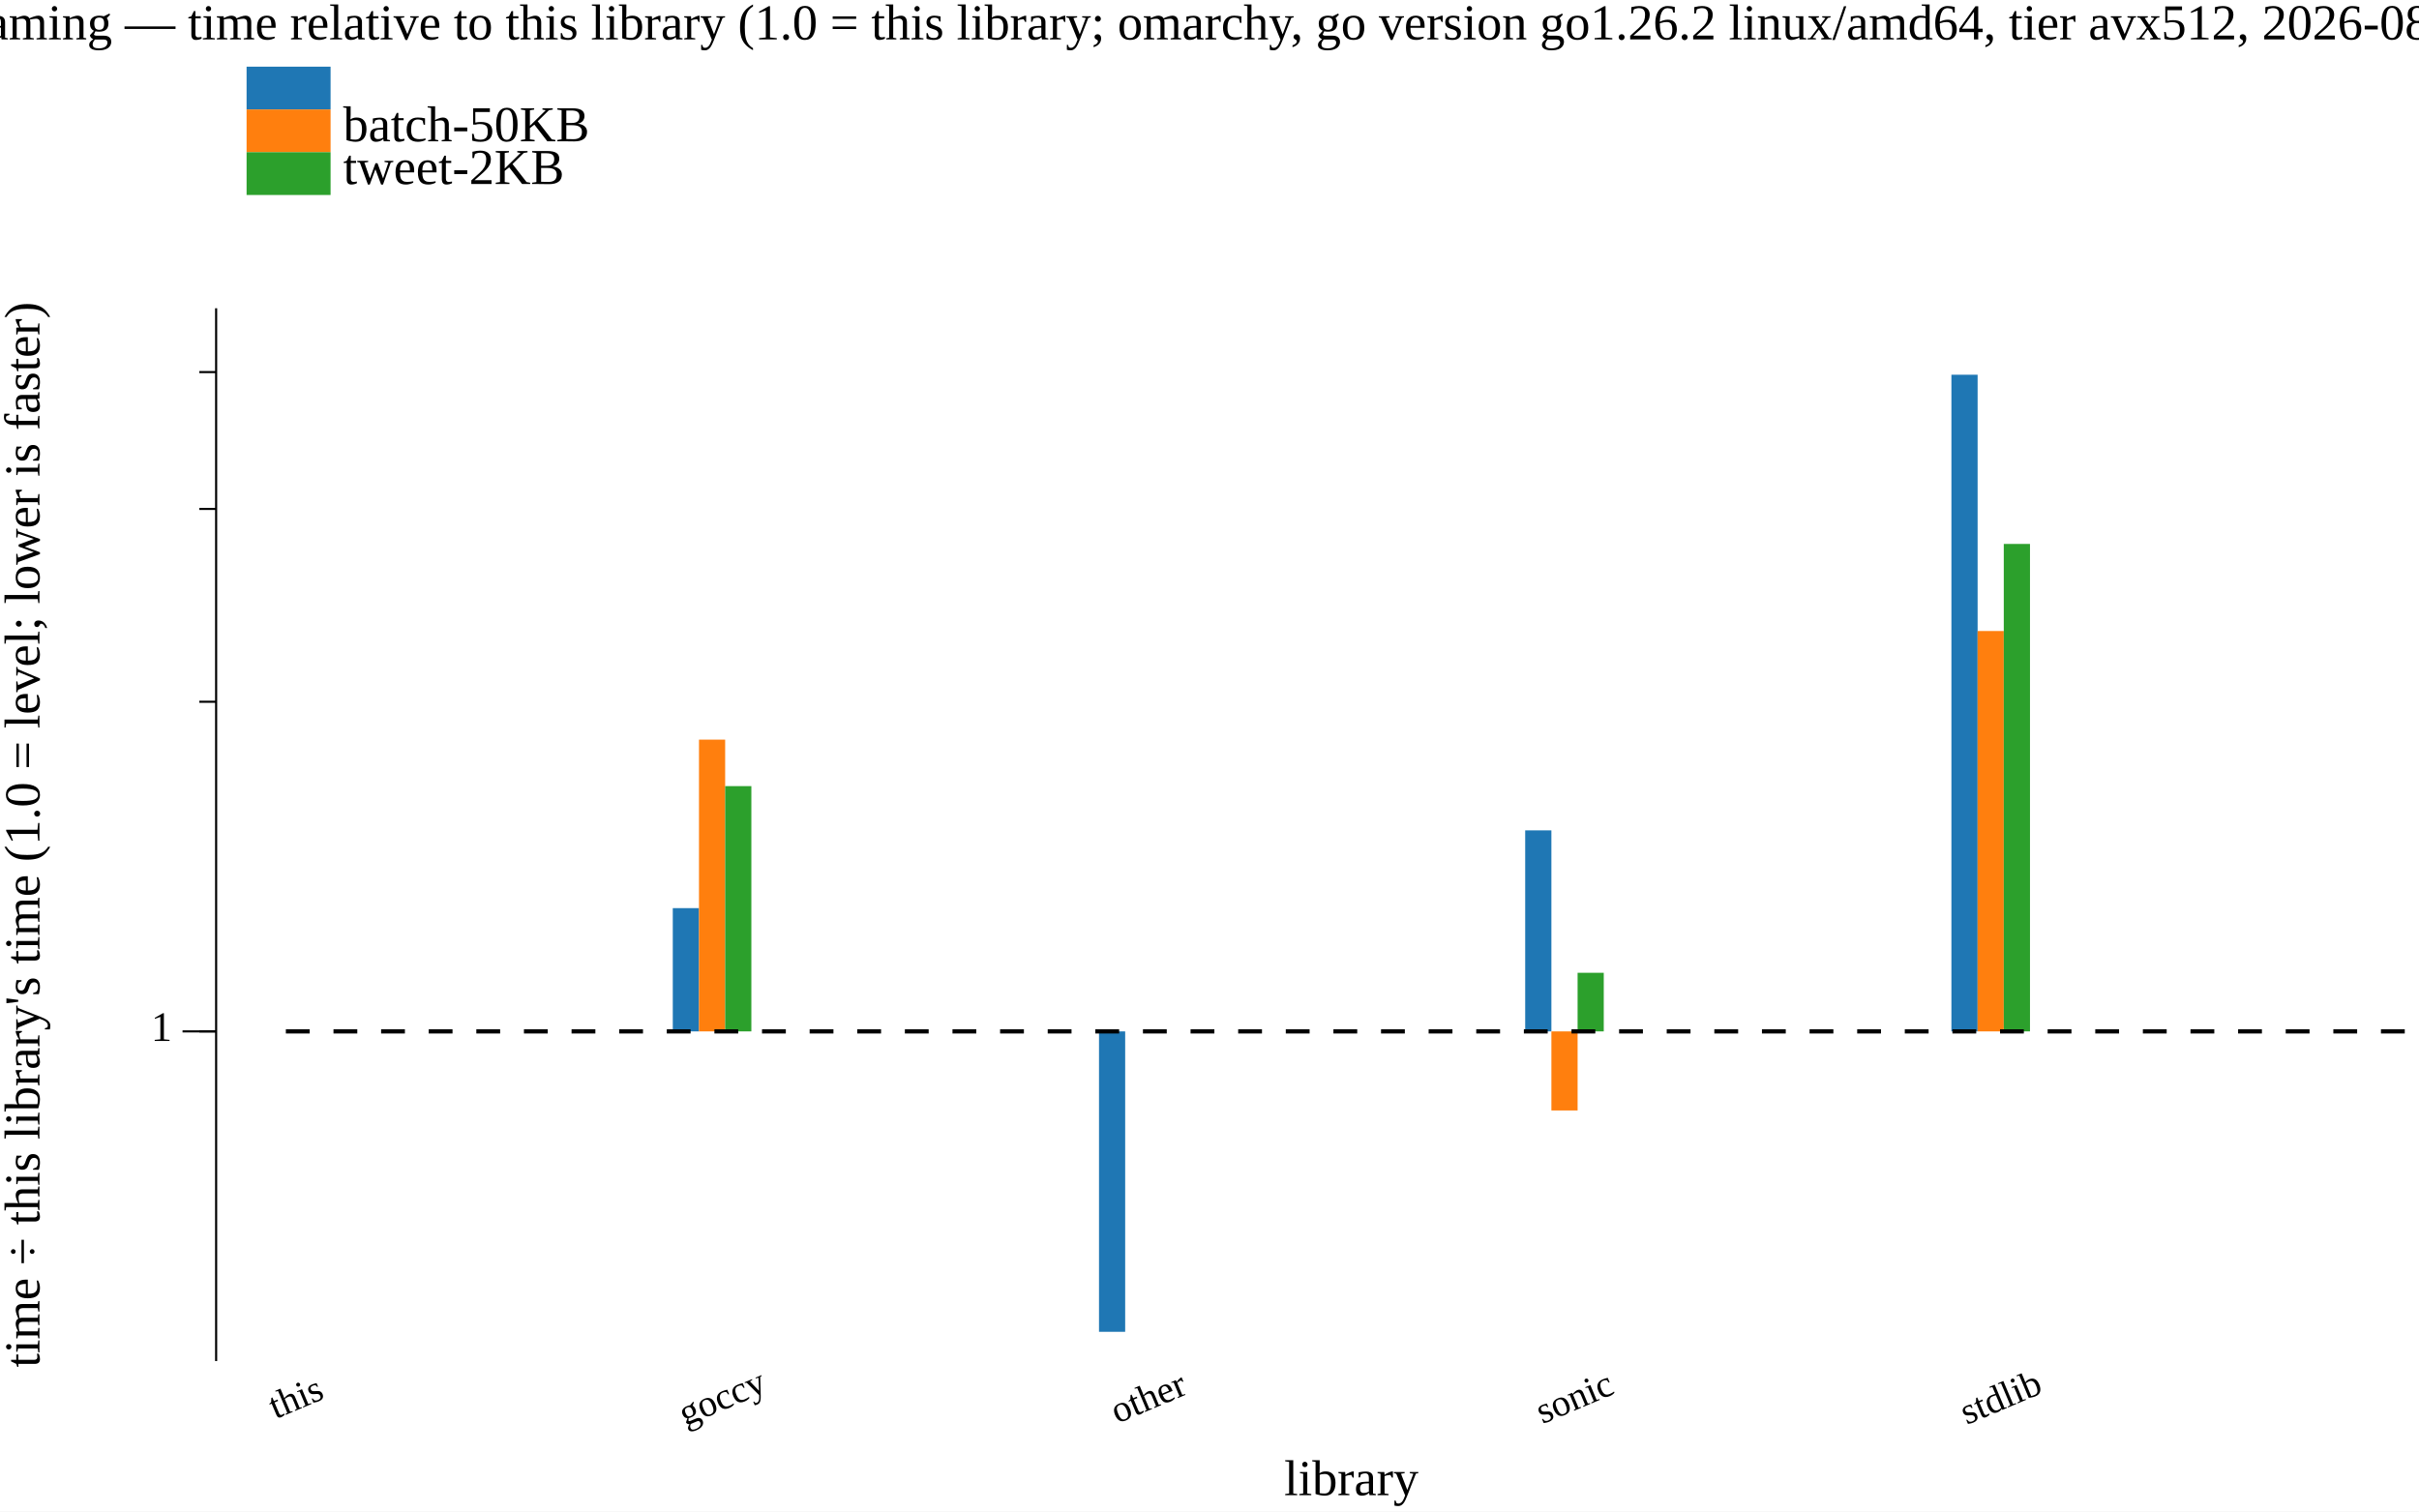
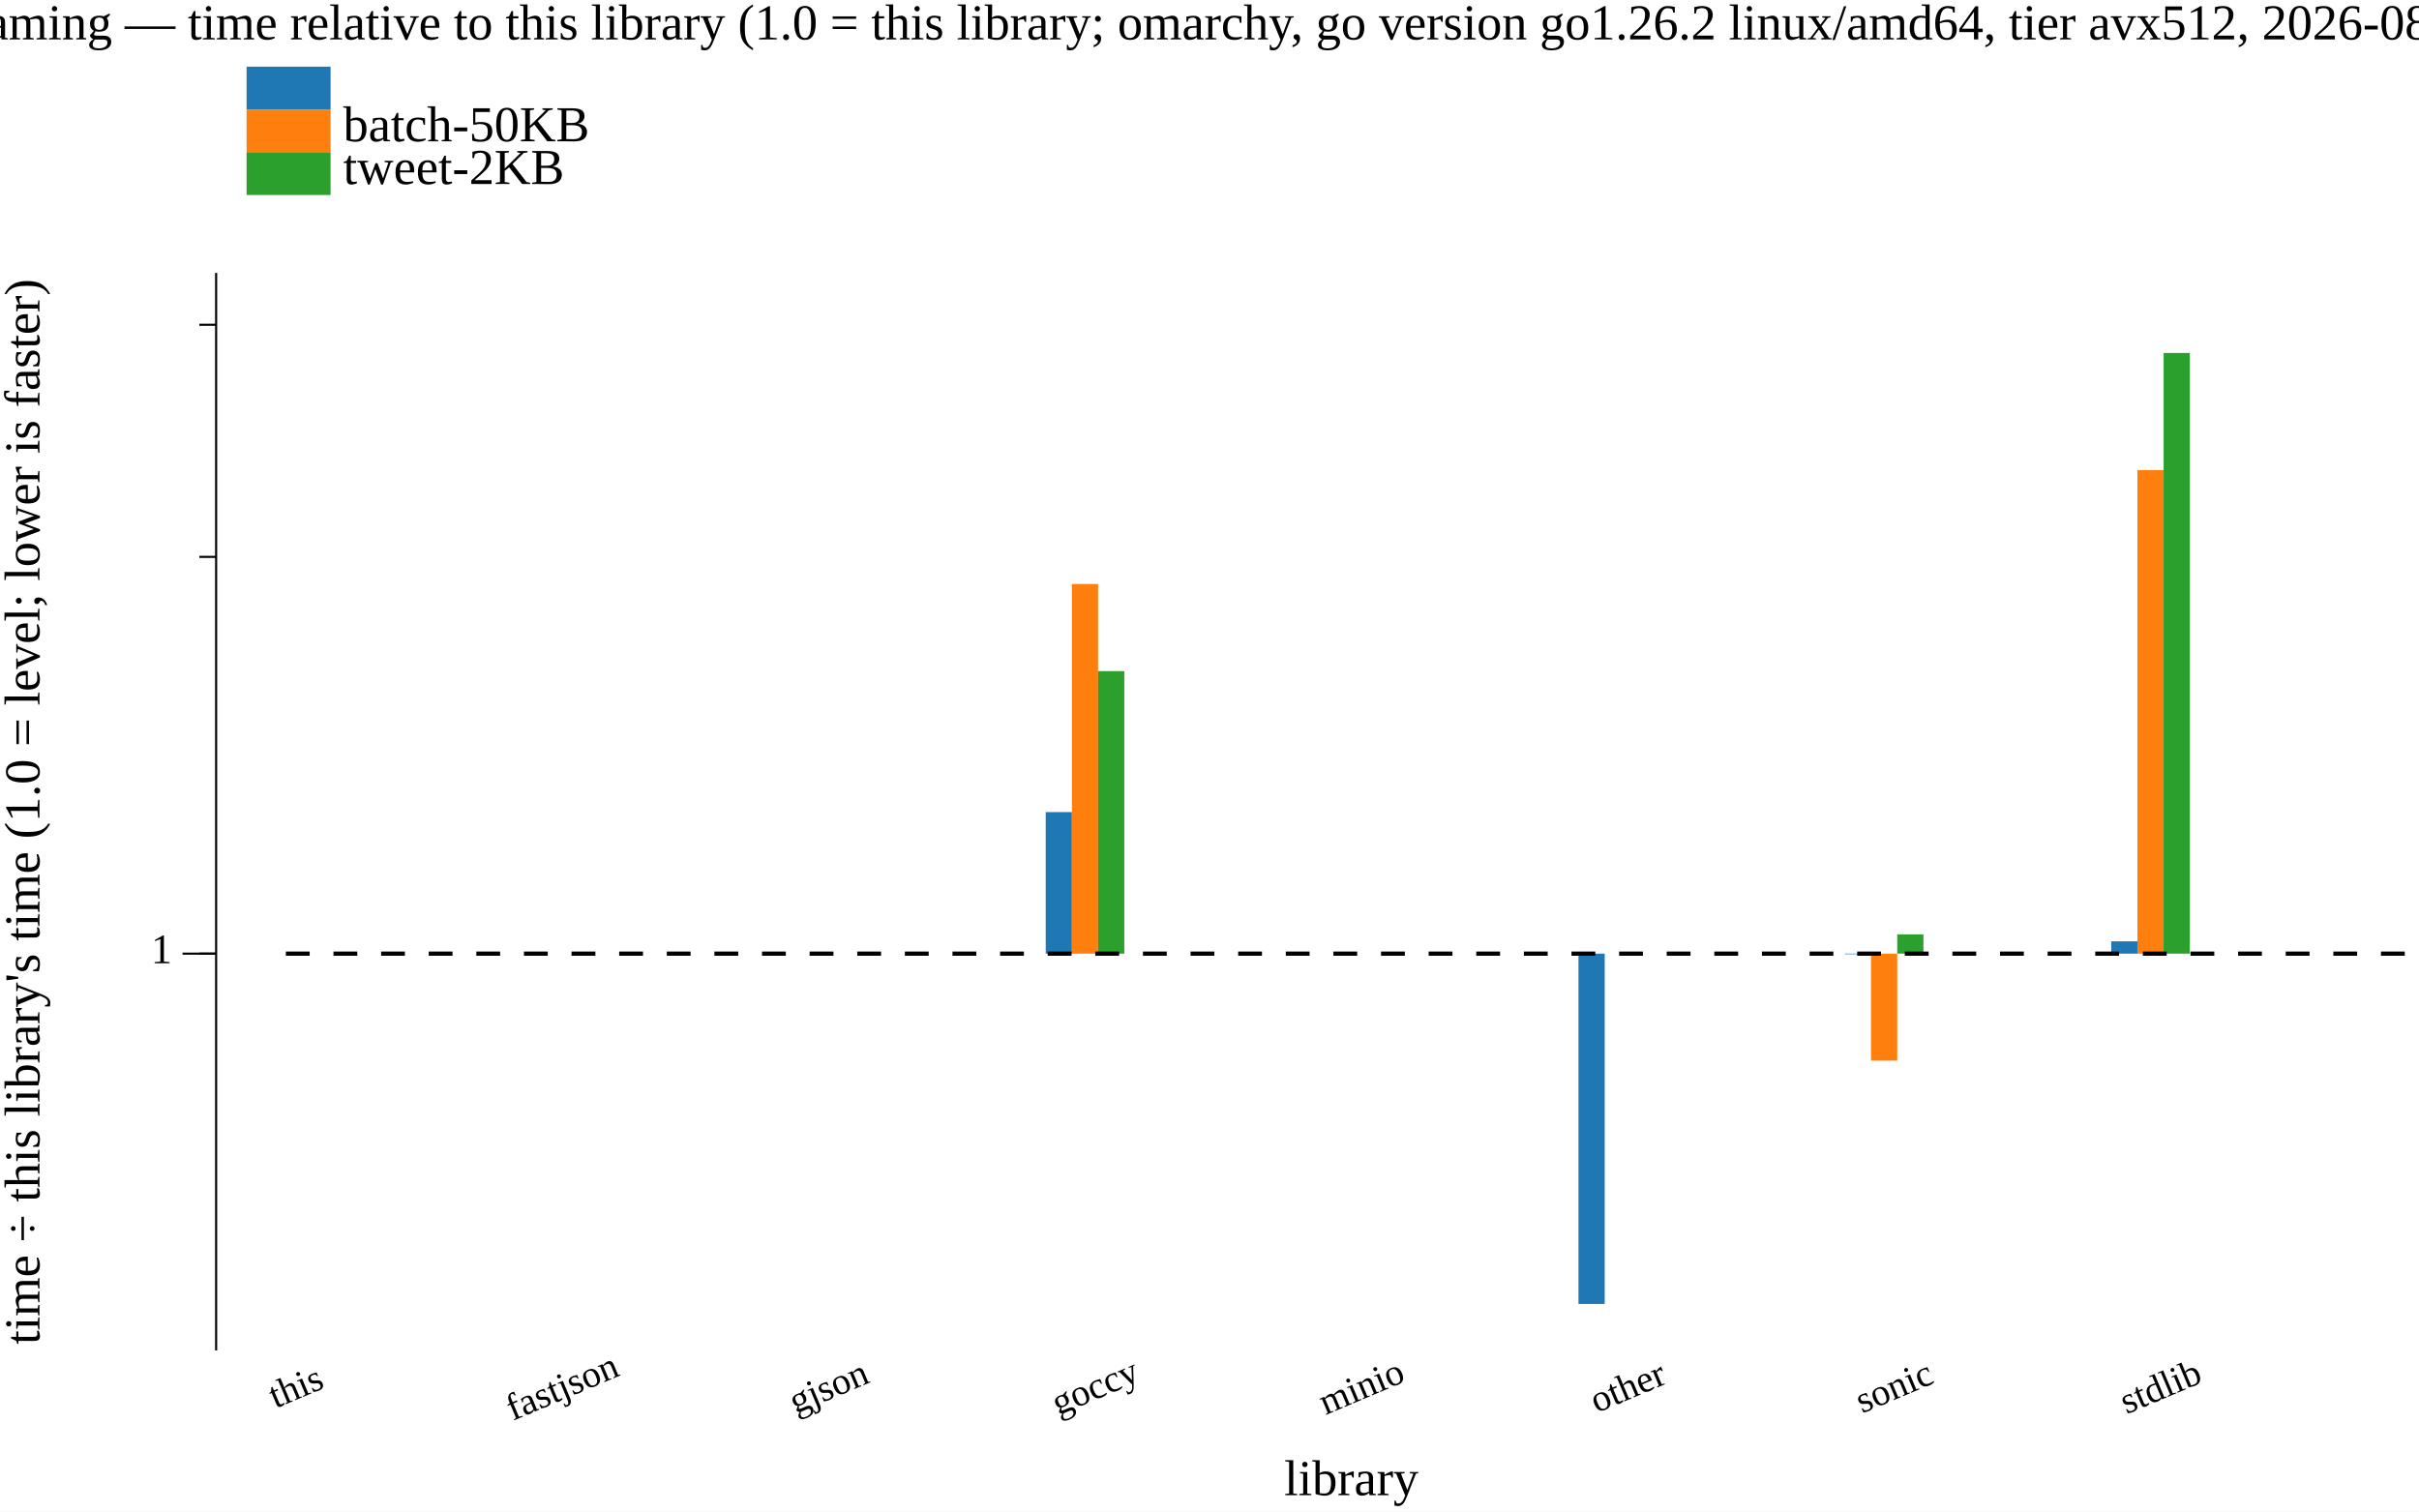
<svg xmlns="http://www.w3.org/2000/svg" width="576pt" height="360pt" viewBox="0 0 576 360">
  <g transform="scale(1, -1) translate(0, -360)">
    <path d="M0,0L576,0L576,360L0,360Z" style="fill:#FFFFFF" />
    <text x="-22.603" y="-350.61" transform="scale(1, -1)" style="font-family:Liberation Serif;font-variant:normal;font-weight:normal;font-style:normal;font-size:12px">Streaming — time relative to this library (1.0 = this library; omarchy, go version go1.26.2 linux/amd64, tier avx512, 2026-08-07)</text>
    <text x="305.79" y="-3.902" transform="scale(1, -1)" style="font-family:Liberation Serif;font-variant:normal;font-weight:normal;font-style:normal;font-size:12px">library</text>
    <g transform="rotate(22.91831)">
-       <text x="68.961" y="5.298" transform="scale(1, -1)" style="font-family:Liberation Serif;font-variant:normal;font-weight:normal;font-style:normal;font-size:9px">this</text>
+       <text x="69.948" y="2.963" transform="scale(1, -1)" style="font-family:Liberation Serif;font-variant:normal;font-weight:normal;font-style:normal;font-size:9px">this</text>
    </g>
    <g transform="rotate(22.91831)">
-       <text x="158.19" y="44.818" transform="scale(1, -1)" style="font-family:Liberation Serif;font-variant:normal;font-weight:normal;font-style:normal;font-size:9px">goccy</text>
+       <text x="120.87" y="27.664" transform="scale(1, -1)" style="font-family:Liberation Serif;font-variant:normal;font-weight:normal;font-style:normal;font-size:9px">fastjson</text>
    </g>
    <g transform="rotate(22.91831)">
-       <text x="253.17" y="84.339" transform="scale(1, -1)" style="font-family:Liberation Serif;font-variant:normal;font-weight:normal;font-style:normal;font-size:9px">other</text>
+       <text x="183.54" y="52.364" transform="scale(1, -1)" style="font-family:Liberation Serif;font-variant:normal;font-weight:normal;font-style:normal;font-size:9px">gjson</text>
    </g>
    <g transform="rotate(22.91831)">
-       <text x="346.39" y="123.86" transform="scale(1, -1)" style="font-family:Liberation Serif;font-variant:normal;font-weight:normal;font-style:normal;font-size:9px">sonic</text>
+       <text x="240.97" y="77.065" transform="scale(1, -1)" style="font-family:Liberation Serif;font-variant:normal;font-weight:normal;font-style:normal;font-size:9px">goccy</text>
    </g>
    <g transform="rotate(22.91831)">
-       <text x="439.36" y="163.38" transform="scale(1, -1)" style="font-family:Liberation Serif;font-variant:normal;font-weight:normal;font-style:normal;font-size:9px">stdlib</text>
+       <text x="299.64" y="101.76" transform="scale(1, -1)" style="font-family:Liberation Serif;font-variant:normal;font-weight:normal;font-style:normal;font-size:9px">minio</text>
+     </g>
+     <g transform="rotate(22.91831)">
+       <text x="359.31" y="126.47" transform="scale(1, -1)" style="font-family:Liberation Serif;font-variant:normal;font-weight:normal;font-style:normal;font-size:9px">other</text>
+     </g>
+     <g transform="rotate(22.91831)">
+       <text x="417.48" y="151.17" transform="scale(1, -1)" style="font-family:Liberation Serif;font-variant:normal;font-weight:normal;font-style:normal;font-size:9px">sonic</text>
+     </g>
+     <g transform="rotate(22.91831)">
+       <text x="475.4" y="175.87" transform="scale(1, -1)" style="font-family:Liberation Serif;font-variant:normal;font-weight:normal;font-style:normal;font-size:9px">stdlib</text>
    </g>
    <g transform="rotate(90)">
-       <text x="34.316" y="9.387" transform="scale(1, -1)" style="font-family:Liberation Serif;font-variant:normal;font-weight:normal;font-style:normal;font-size:12px">time ÷ this library's time (1.0 = level; lower is faster)</text>
+       <text x="39.792" y="9.387" transform="scale(1, -1)" style="font-family:Liberation Serif;font-variant:normal;font-weight:normal;font-style:normal;font-size:12px">time ÷ this library's time (1.0 = level; lower is faster)</text>
    </g>
-     <text x="35.963" y="-112.07" transform="scale(1, -1)" style="font-family:Liberation Serif;font-variant:normal;font-weight:normal;font-style:normal;font-size:10px">1</text>
-     <path d="M43.463,114.35L51.463,114.35" style="fill:none;stroke:#000000;stroke-width:0.5" />
-     <path d="M47.463,114.35L51.463,114.35" style="fill:none;stroke:#000000;stroke-width:0.5" />
-     <path d="M47.463,192.86L51.463,192.86" style="fill:none;stroke:#000000;stroke-width:0.5" />
-     <path d="M47.463,238.79L51.463,238.79" style="fill:none;stroke:#000000;stroke-width:0.5" />
-     <path d="M47.463,271.38L51.463,271.38" style="fill:none;stroke:#000000;stroke-width:0.5" />
-     <path d="M51.463,35.837L51.463,286.58" style="fill:none;stroke:#000000;stroke-width:0.5" />
-     <path d="M58.715,114.35L58.715,114.35L64.951,114.35L64.951,114.35Z" style="fill:#1F77B4" />
-     <path d="M160.2,114.35L160.2,143.71L166.44,143.71L166.44,114.35Z" style="fill:#1F77B4" />
-     <path d="M261.69,114.35L261.69,42.802L267.92,42.802L267.92,114.35Z" style="fill:#1F77B4" />
-     <path d="M363.17,114.35L363.17,162.23L369.41,162.23L369.41,114.35Z" style="fill:#1F77B4" />
-     <path d="M464.66,114.35L464.66,270.75L470.9,270.75L470.9,114.35Z" style="fill:#1F77B4" />
-     <path d="M64.951,114.35L64.951,114.35L71.187,114.35L71.187,114.35Z" style="fill:#FF7F0E" />
-     <path d="M166.44,114.35L166.44,183.84L172.67,183.84L172.67,114.35Z" style="fill:#FF7F0E" />
-     <path d="M267.92,114.35L267.92,114.35L274.16,114.35L274.16,114.35Z" style="fill:#FF7F0E" />
-     <path d="M369.41,114.35L369.41,95.52L375.65,95.52L375.65,114.35Z" style="fill:#FF7F0E" />
-     <path d="M470.9,114.35L470.9,209.71L477.13,209.71L477.13,114.35Z" style="fill:#FF7F0E" />
-     <path d="M71.187,114.35L71.187,114.35L77.423,114.35L77.423,114.35Z" style="fill:#2CA02C" />
-     <path d="M172.67,114.35L172.67,172.77L178.91,172.77L178.91,114.35Z" style="fill:#2CA02C" />
-     <path d="M274.16,114.35L274.16,114.35L280.4,114.35L280.4,114.35Z" style="fill:#2CA02C" />
-     <path d="M375.65,114.35L375.65,128.31L381.88,128.31L381.88,114.35Z" style="fill:#2CA02C" />
-     <path d="M477.13,114.35L477.13,230.45L483.37,230.45L483.37,114.35Z" style="fill:#2CA02C" />
-     <path d="M68.069,114.35L575.5,114.35" style="fill:none;stroke:#000000;stroke-dasharray:5.669,5.669" />
+     <text x="35.963" y="-130.59" transform="scale(1, -1)" style="font-family:Liberation Serif;font-variant:normal;font-weight:normal;font-style:normal;font-size:10px">1</text>
+     <path d="M43.463,132.87L51.463,132.87" style="fill:none;stroke:#000000;stroke-width:0.5" />
+     <path d="M47.463,132.87L51.463,132.87" style="fill:none;stroke:#000000;stroke-width:0.5" />
+     <path d="M47.463,227.37L51.463,227.37" style="fill:none;stroke:#000000;stroke-width:0.5" />
+     <path d="M47.463,282.65L51.463,282.65" style="fill:none;stroke:#000000;stroke-width:0.5" />
+     <path d="M51.463,38.372L51.463,295" style="fill:none;stroke:#000000;stroke-width:0.5" />
+     <path d="M58.715,132.87L58.715,132.87L64.951,132.87L64.951,132.87Z" style="fill:#1F77B4" />
+     <path d="M122.14,132.87L122.14,132.87L128.38,132.87L128.38,132.87Z" style="fill:#1F77B4" />
+     <path d="M185.57,132.87L185.57,132.87L191.81,132.87L191.81,132.87Z" style="fill:#1F77B4" />
+     <path d="M249,132.87L249,166.58L255.24,166.58L255.24,132.87Z" style="fill:#1F77B4" />
+     <path d="M312.43,132.87L312.43,132.87L318.67,132.87L318.67,132.87Z" style="fill:#1F77B4" />
+     <path d="M375.86,132.87L375.86,49.437L382.1,49.437L382.1,132.87Z" style="fill:#1F77B4" />
+     <path d="M439.29,132.87L439.29,132.73L445.52,132.73L445.52,132.87Z" style="fill:#1F77B4" />
+     <path d="M502.72,132.87L502.72,135.8L508.95,135.8L508.95,132.87Z" style="fill:#1F77B4" />
+     <path d="M64.951,132.87L64.951,132.87L71.187,132.87L71.187,132.87Z" style="fill:#FF7F0E" />
+     <path d="M128.38,132.87L128.38,132.87L134.62,132.87L134.62,132.87Z" style="fill:#FF7F0E" />
+     <path d="M191.81,132.87L191.81,132.87L198.04,132.87L198.04,132.87Z" style="fill:#FF7F0E" />
+     <path d="M255.24,132.87L255.24,220.91L261.47,220.91L261.47,132.87Z" style="fill:#FF7F0E" />
+     <path d="M318.67,132.87L318.67,132.87L324.9,132.87L324.9,132.87Z" style="fill:#FF7F0E" />
+     <path d="M382.1,132.87L382.1,132.87L388.33,132.87L388.33,132.87Z" style="fill:#FF7F0E" />
+     <path d="M445.52,132.87L445.52,107.39L451.76,107.39L451.76,132.87Z" style="fill:#FF7F0E" />
+     <path d="M508.95,132.87L508.95,248.04L515.19,248.04L515.19,132.87Z" style="fill:#FF7F0E" />
+     <path d="M71.187,132.87L71.187,132.87L77.423,132.87L77.423,132.87Z" style="fill:#2CA02C" />
+     <path d="M134.62,132.87L134.62,132.87L140.85,132.87L140.85,132.87Z" style="fill:#2CA02C" />
+     <path d="M198.04,132.87L198.04,132.87L204.28,132.87L204.28,132.87Z" style="fill:#2CA02C" />
+     <path d="M261.47,132.87L261.47,200.16L267.71,200.16L267.71,132.87Z" style="fill:#2CA02C" />
+     <path d="M324.9,132.87L324.9,132.87L331.14,132.87L331.14,132.87Z" style="fill:#2CA02C" />
+     <path d="M388.33,132.87L388.33,132.87L394.57,132.87L394.57,132.87Z" style="fill:#2CA02C" />
+     <path d="M451.76,132.87L451.76,137.46L458,137.46L458,132.87Z" style="fill:#2CA02C" />
+     <path d="M515.19,132.87L515.19,275.94L521.43,275.94L521.43,132.87Z" style="fill:#2CA02C" />
+     <path d="M68.069,132.87L575.5,132.87" style="fill:none;stroke:#000000;stroke-dasharray:5.669,5.669" />
    <path d="M58.715,333.93L58.715,344.12L78.715,344.12L78.715,333.93Z" style="fill:#1F77B4" />
    <path d="M58.715,323.75L58.715,333.93L78.715,333.93L78.715,323.75Z" style="fill:#FF7F0E" />
    <text x="81.715" y="-326.35" transform="scale(1, -1)" style="font-family:Liberation Serif;font-variant:normal;font-weight:normal;font-style:normal;font-size:12px">batch-50KB</text>
    <path d="M58.715,313.56L58.715,323.75L78.715,323.75L78.715,313.56Z" style="fill:#2CA02C" />
    <text x="81.715" y="-316.17" transform="scale(1, -1)" style="font-family:Liberation Serif;font-variant:normal;font-weight:normal;font-style:normal;font-size:12px">tweet-2KB</text>
  </g>
</svg>
